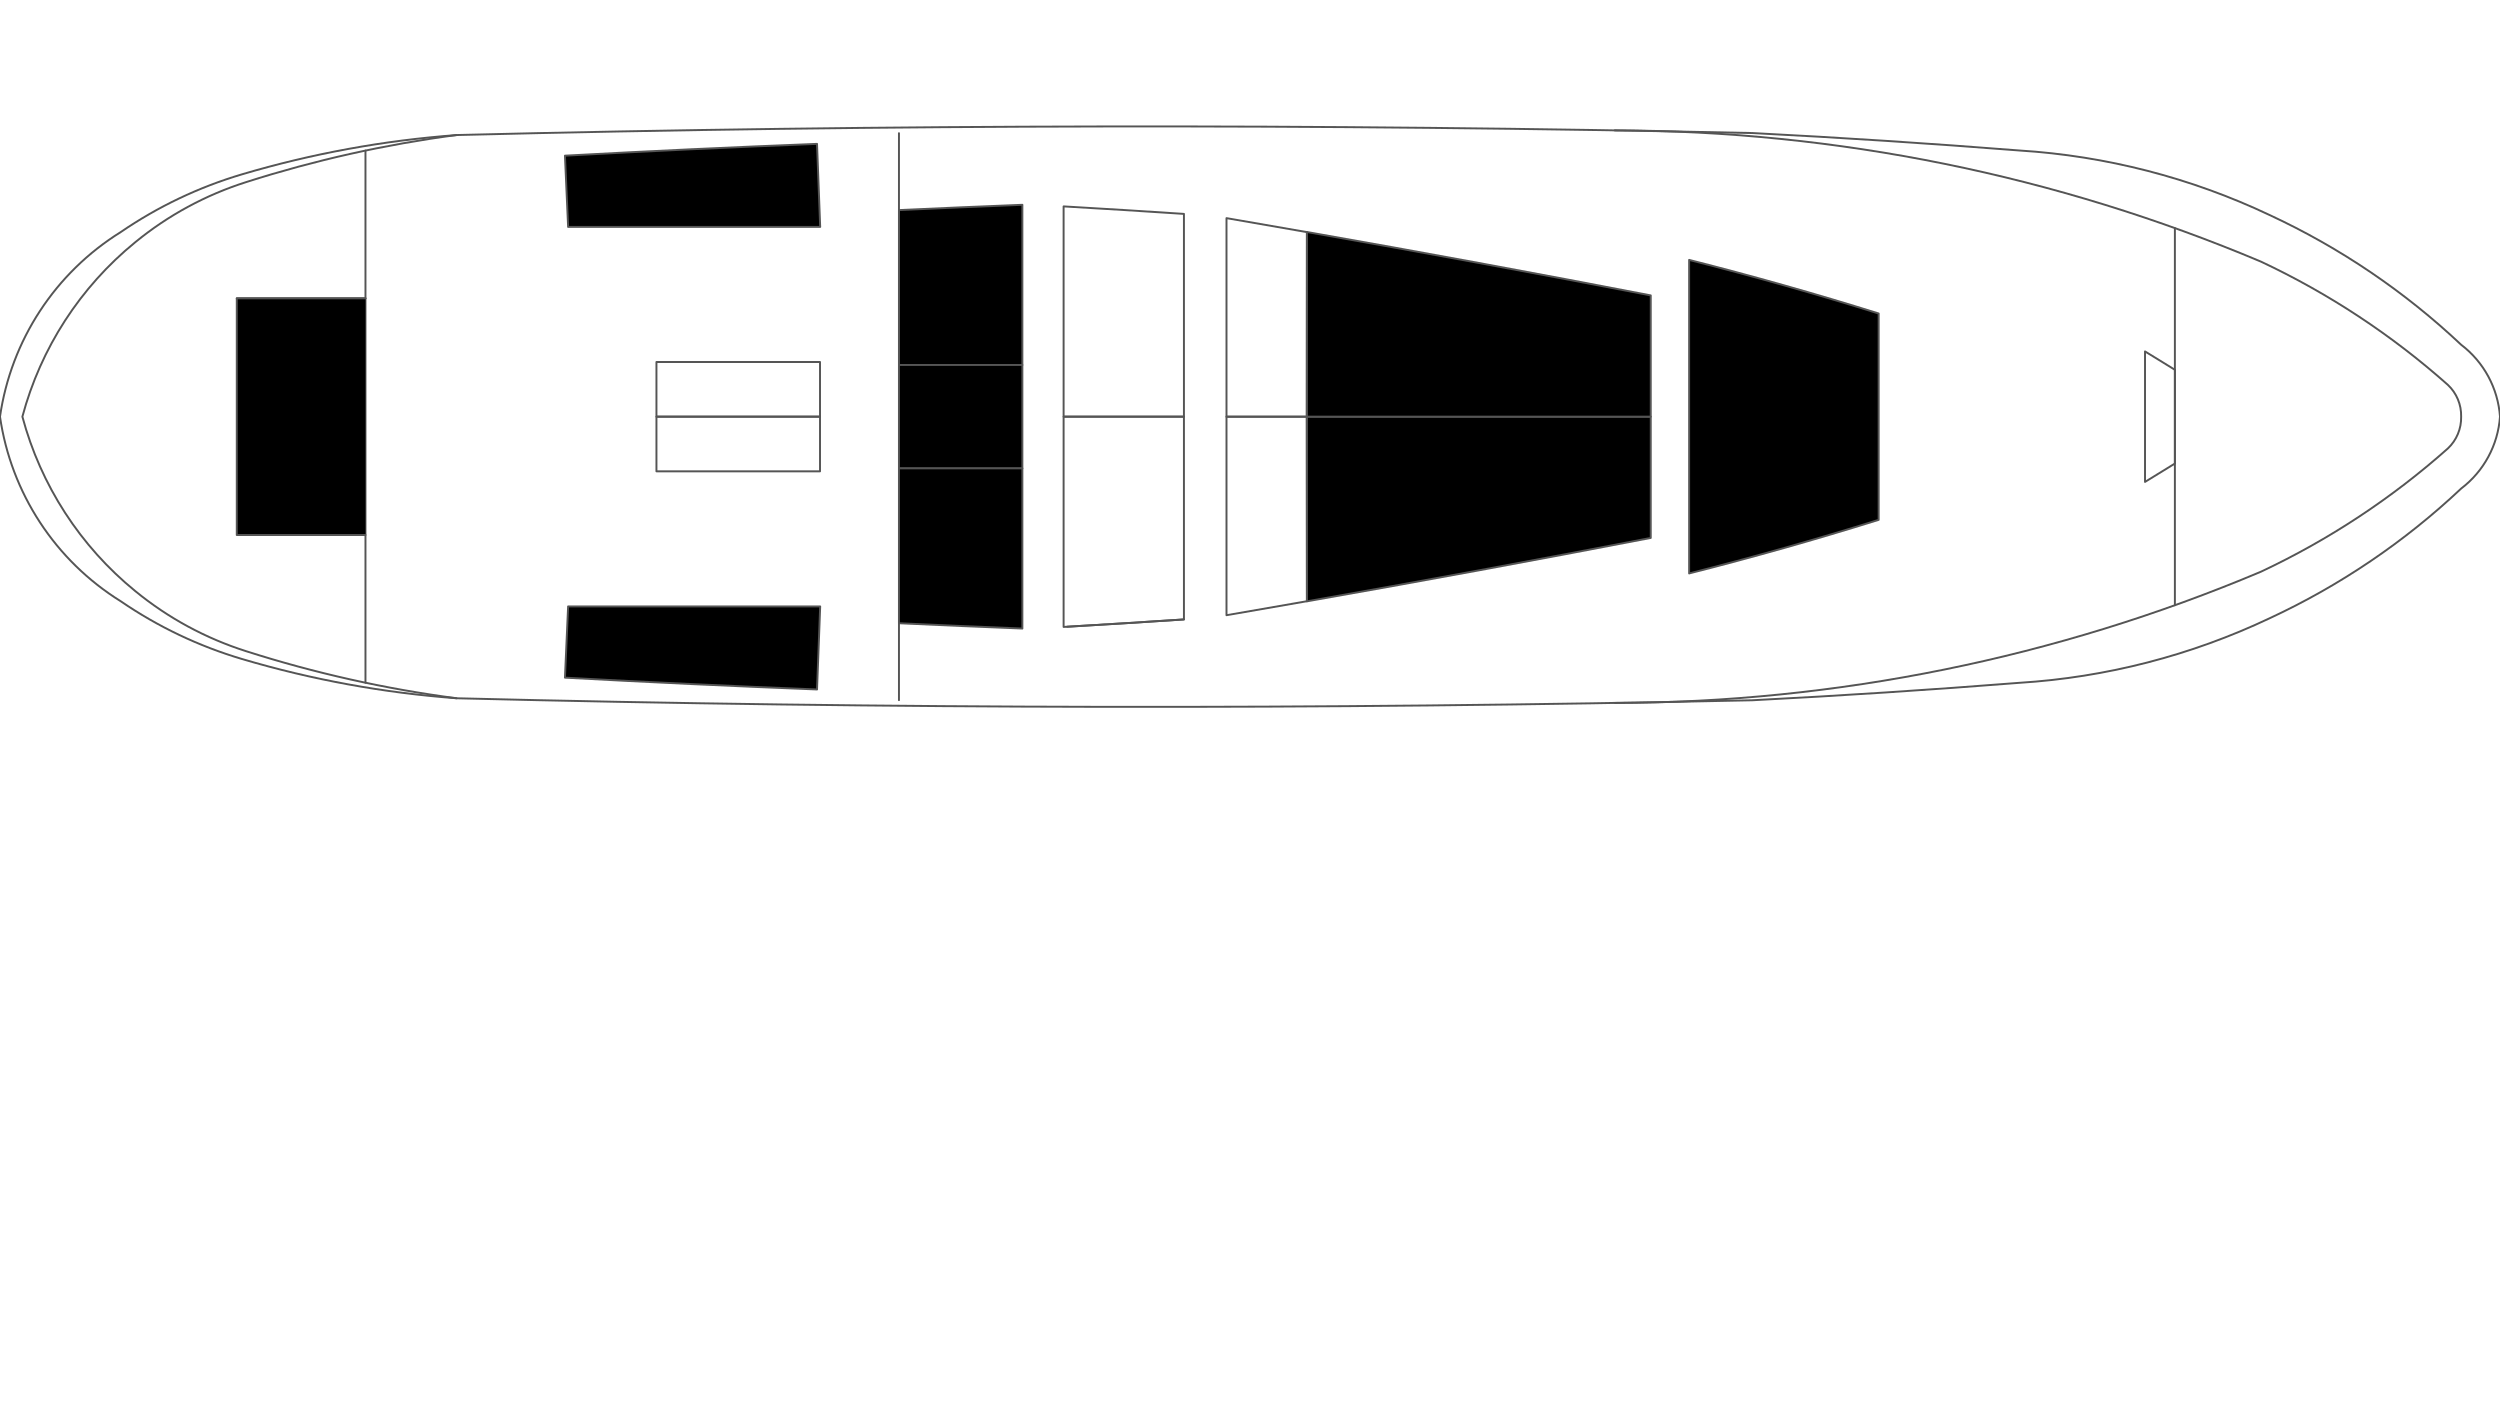
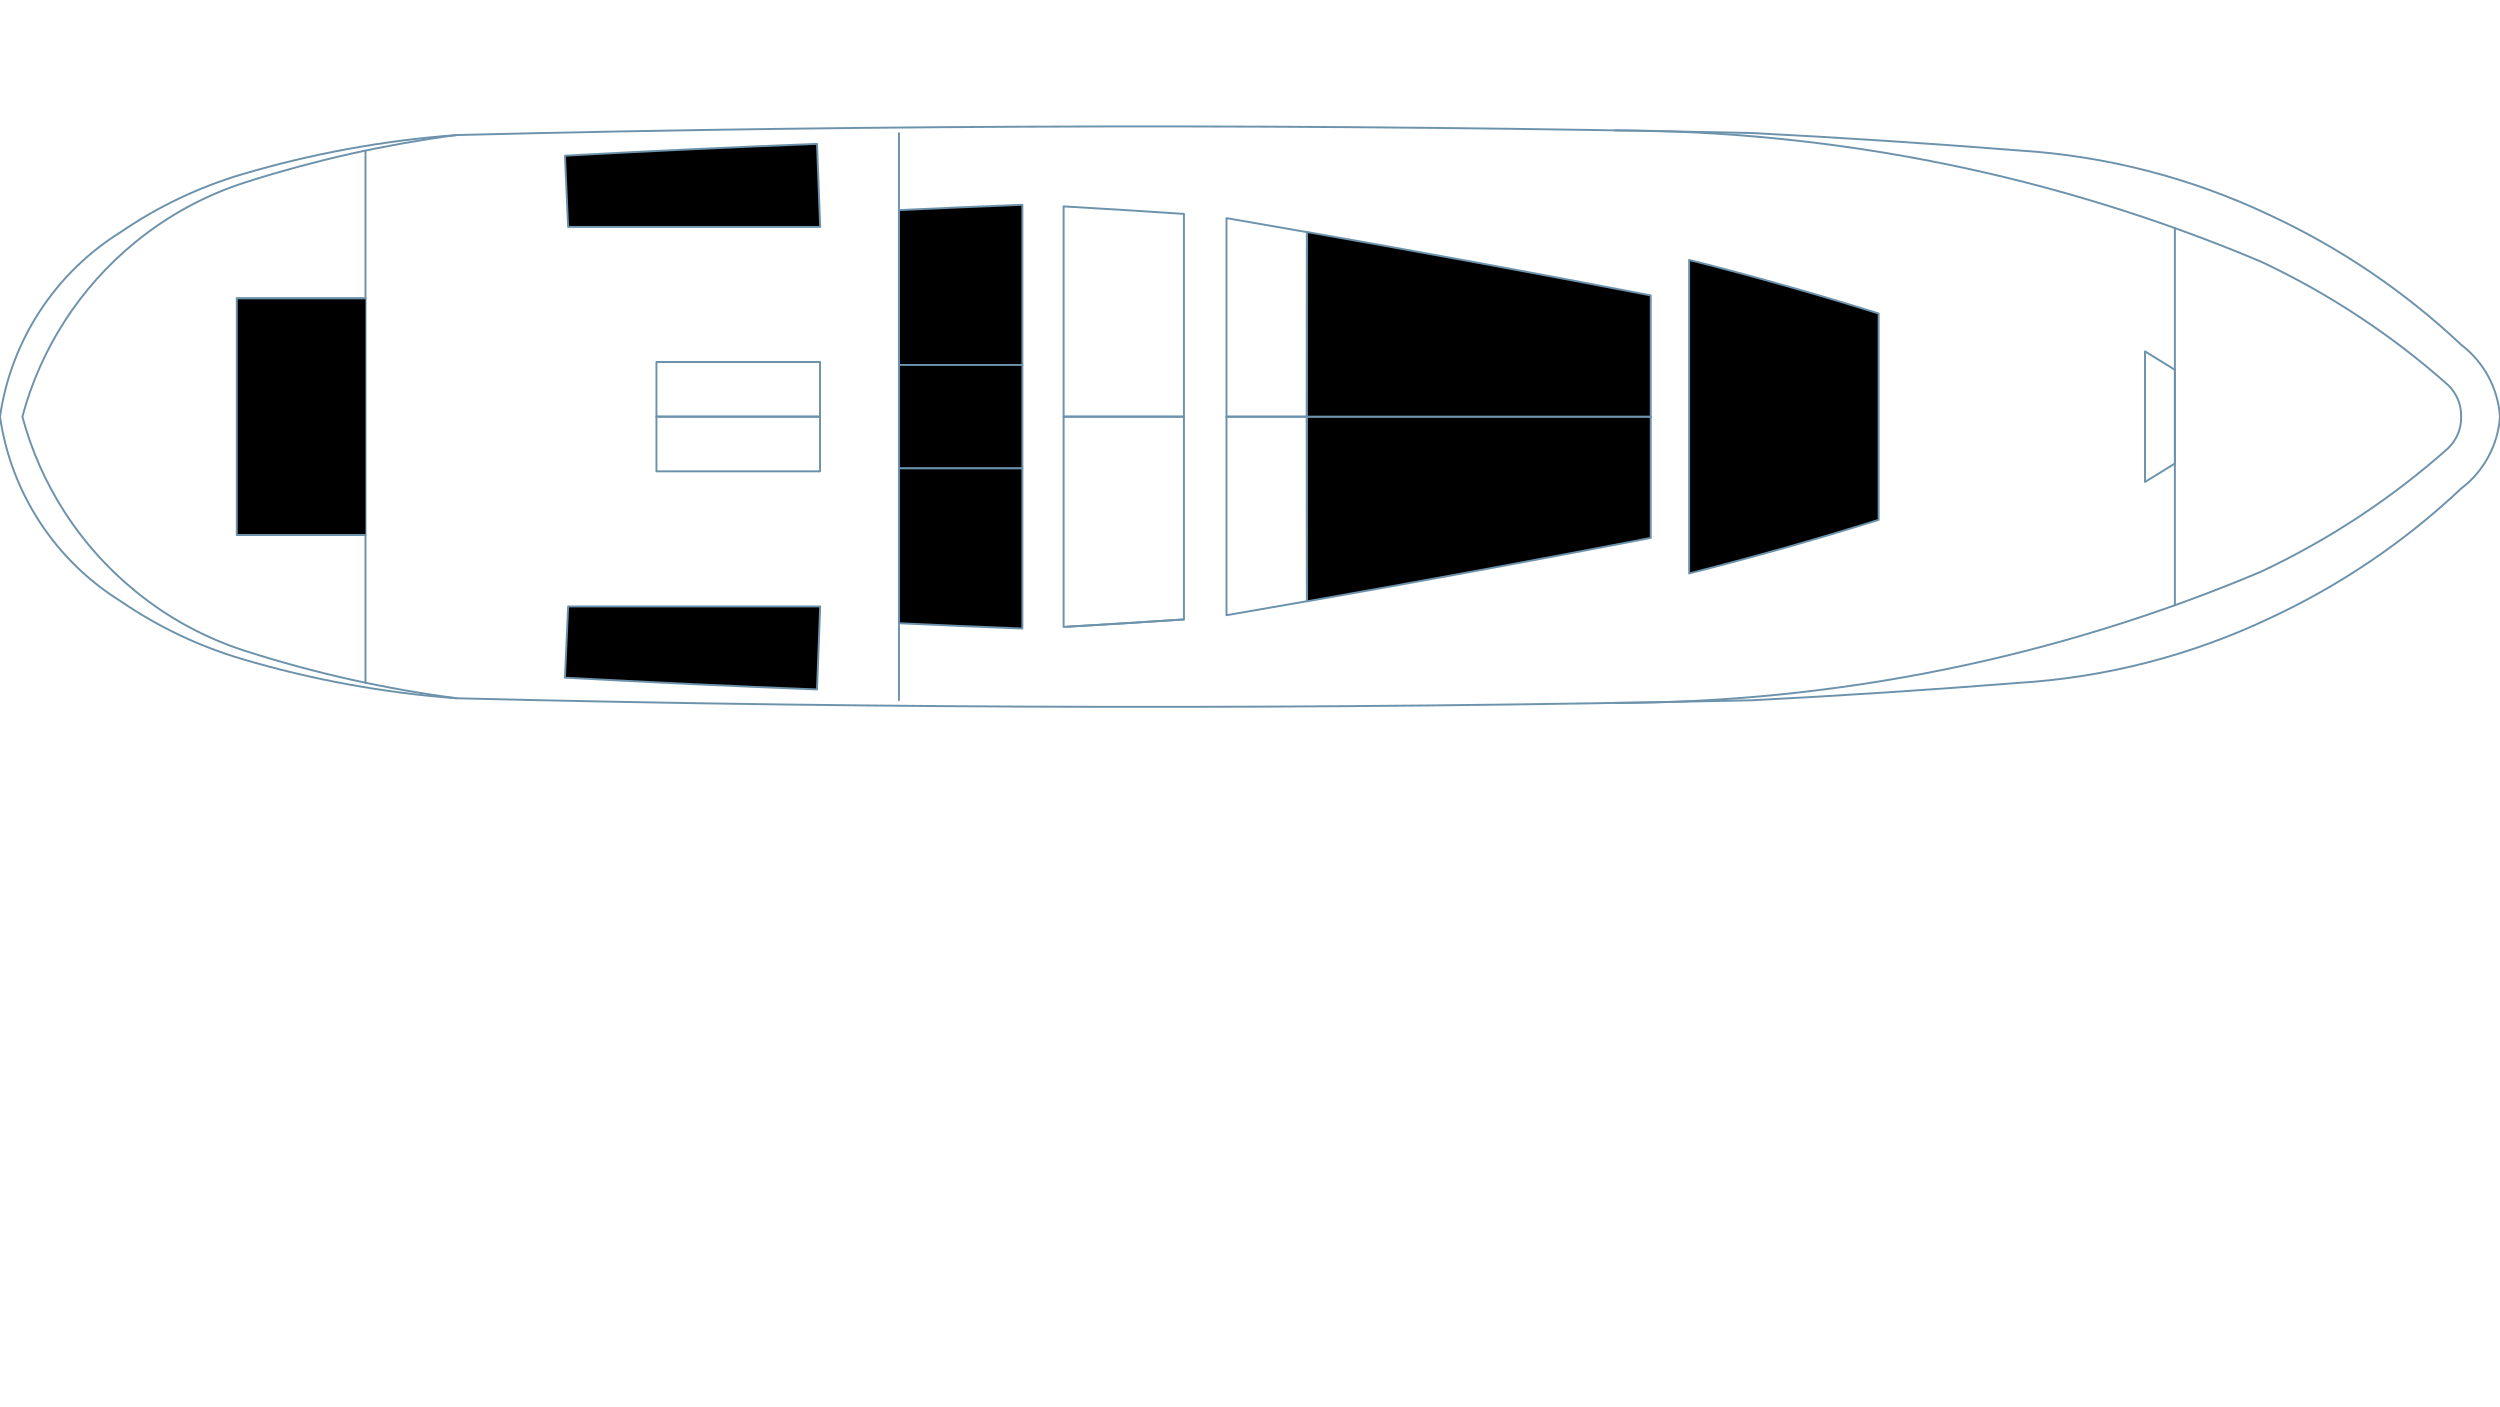
<svg xmlns="http://www.w3.org/2000/svg" version="1.1" id="TankObjects" x="0px" y="0px" width="820px" viewBox="0 220 1920 1080" style="enable-background:new 0 220 1920 1080;" xml:space="preserve">
  <g id="LWPOLYLINE">
-     <path style="fill:none;stroke:#555555;stroke-width:1.5;stroke-linecap:round;stroke-linejoin:round;stroke-miterlimit:10;" d="M350.65,323.73c-55.87,4.13-111.13,14.25-164.85,30.17c-33.15,9.83-64.55,24.79-93.06,44.33   C42.42,429.49,8.48,481.37,0,540c8.48,58.63,42.42,110.51,92.74,141.77c28.52,19.55,59.92,34.5,93.06,44.33   c53.71,15.92,108.98,26.03,164.85,30.17" />
+     <path style="fill:none;stroke:#6d92ab;stroke-width:1.5;stroke-linecap:round;stroke-linejoin:round;stroke-miterlimit:10;" d="M350.65,323.73c-55.87,4.13-111.13,14.25-164.85,30.17c-33.15,9.83-64.55,24.79-93.06,44.33   C42.42,429.49,8.48,481.37,0,540c8.48,58.63,42.42,110.51,92.74,141.77c28.52,19.55,59.92,34.5,93.06,44.33   c53.71,15.92,108.98,26.03,164.85,30.17" />
  </g>
  <g id="LWPOLYLINE_00000058581308826886539120000011617269610956180361_">
-     <path style="fill:none;stroke:#555555;stroke-width:1.5;stroke-linecap:round;stroke-linejoin:round;stroke-miterlimit:10;" d="M1240.15,759.86c170.48-0.28,339.2-34.54,496.28-100.8c52.15-24.5,100.5-56.38,143.56-94.67   c6.69-6.32,10.39-15.19,10.17-24.39c0.22-9.2-3.47-18.07-10.17-24.39c-43.06-38.29-91.41-70.17-143.56-94.67   c-157.08-66.25-325.8-100.52-496.28-100.8" />
+     <path style="fill:none;stroke:#6d92ab;stroke-width:1.5;stroke-linecap:round;stroke-linejoin:round;stroke-miterlimit:10;" d="M1240.15,759.86c170.48-0.28,339.2-34.54,496.28-100.8c52.15-24.5,100.5-56.38,143.56-94.67   c6.69-6.32,10.39-15.19,10.17-24.39c0.22-9.2-3.47-18.07-10.17-24.39c-43.06-38.29-91.41-70.17-143.56-94.67   c-157.08-66.25-325.8-100.52-496.28-100.8" />
  </g>
  <g id="LWPOLYLINE_00000049185583700971298810000000494918455400680377_">
-     <path style="fill:none;stroke:#555555;stroke-width:1.5;stroke-linecap:round;stroke-linejoin:round;stroke-miterlimit:10;" d="M1743.03,694.85c54.08-25.11,103.76-58.76,147.15-99.65c17.42-13.26,28.28-33.37,29.81-55.21   c-1.53-21.83-12.4-41.95-29.81-55.21c-43.39-40.89-93.08-74.54-147.15-99.65c-60.32-28.56-125.52-45.37-192.13-49.55   c-68.34-5.4-136.74-9.87-205.2-13.41c-331.65-7.25-663.43-6.73-995.06,1.54c-54.83,7.22-108.91,19.31-161.59,36.14   c-31.05,9.84-59.94,25.51-85.14,46.15C61.63,440.45,31.28,487.33,17.19,540c14.09,52.67,44.44,99.55,86.72,133.98   c25.2,20.64,54.09,36.3,85.14,46.15c52.68,16.83,106.76,28.93,161.59,36.14c331.63,8.28,663.41,8.79,995.06,1.54   c68.46-3.54,136.87-8.01,205.2-13.41C1617.51,740.23,1682.71,723.41,1743.03,694.85z" />
+     <path style="fill:none;stroke:#6d92ab;stroke-width:1.5;stroke-linecap:round;stroke-linejoin:round;stroke-miterlimit:10;" d="M1743.03,694.85c54.08-25.11,103.76-58.76,147.15-99.65c17.42-13.26,28.28-33.37,29.81-55.21   c-1.53-21.83-12.4-41.95-29.81-55.21c-43.39-40.89-93.08-74.54-147.15-99.65c-60.32-28.56-125.52-45.37-192.13-49.55   c-68.34-5.4-136.74-9.87-205.2-13.41c-331.65-7.25-663.43-6.73-995.06,1.54c-54.83,7.22-108.91,19.31-161.59,36.14   c-31.05,9.84-59.94,25.51-85.14,46.15C61.63,440.45,31.28,487.33,17.19,540c14.09,52.67,44.44,99.55,86.72,133.98   c25.2,20.64,54.09,36.3,85.14,46.15c52.68,16.83,106.76,28.93,161.59,36.14c331.63,8.28,663.41,8.79,995.06,1.54   c68.46-3.54,136.87-8.01,205.2-13.41C1617.51,740.23,1682.71,723.41,1743.03,694.85z" />
  </g>
  <g id="LWPOLYLINE_00000182488011214419002030000012523529163317237633_">
-     <line style="fill:none;stroke:#555555;stroke-width:1.5;stroke-linecap:round;stroke-linejoin:round;stroke-miterlimit:10;" x1="280.68" y1="449.12" x2="181.84" y2="449.12" />
+     <line style="fill:none;stroke:#6d92ab;stroke-width:1.5;stroke-linecap:round;stroke-linejoin:round;stroke-miterlimit:10;" x1="280.68" y1="449.12" x2="181.84" y2="449.12" />
  </g>
  <g id="LWPOLYLINE_00000011744854395037850180000010184801194537535918_">
-     <path class="tankDistributionColor" style="stroke:#555555;stroke-width:1.5;stroke-linecap:round;stroke-linejoin:round;stroke-miterlimit:10;" d="M433.88,339.56l2.43,54.7H629.9l-2.43-63.77C562.92,333.01,498.38,336.04,433.88,339.56z" />
+     <path class="tankDistributionColor" style="stroke:#6d92ab;stroke-width:1.5;stroke-linecap:round;stroke-linejoin:round;stroke-miterlimit:10;" d="M433.88,339.56l2.43,54.7H629.9l-2.43-63.77C562.92,333.01,498.38,336.04,433.88,339.56z" />
  </g>
  <g id="LWPOLYLINE_00000152960313462614228700000004227186016475238324_">
-     <path class="tankDistributionColor" style="stroke:#555555;stroke-width:1.5;stroke-linecap:round;stroke-linejoin:round;stroke-miterlimit:10;" d="M690.4,381.36V500.3h94.78V377.28C753.59,378.52,721.99,379.88,690.4,381.36" />
+     <path class="tankDistributionColor" style="stroke:#6d92ab;stroke-width:1.5;stroke-linecap:round;stroke-linejoin:round;stroke-miterlimit:10;" d="M690.4,381.36V500.3h94.78V377.28C753.59,378.52,721.99,379.88,690.4,381.36" />
  </g>
  <g id="LWPOLYLINE_00000062897798488382764560000018237005056494698141_">
-     <line style="fill:none;stroke:#555555;stroke-width:1.5;stroke-linecap:round;stroke-linejoin:round;stroke-miterlimit:10;" x1="280.68" y1="744.33" x2="280.68" y2="335.67" />
+     <line style="fill:none;stroke:#6d92ab;stroke-width:1.5;stroke-linecap:round;stroke-linejoin:round;stroke-miterlimit:10;" x1="280.68" y1="744.33" x2="280.68" y2="335.67" />
  </g>
  <g id="LWPOLYLINE_00000018924820510351021490000013751632558574855326_">
-     <polyline class="tankDistributionColor" style="stroke:#555555;stroke-width:1.5;stroke-linecap:round;stroke-linejoin:round;stroke-miterlimit:10;" points="280.68,630.88 181.84,630.88 181.84,449.12 280.68, 449.12 " />
+     <polyline class="tankDistributionColor" style="stroke:#6d92ab;stroke-width:1.5;stroke-linecap:round;stroke-linejoin:round;stroke-miterlimit:10;" points="280.68,630.88 181.84,630.88 181.84,449.12 280.68, 449.12 " />
  </g>
  <g id="LWPOLYLINE_00000143617622758410855490000016404319947897207467_">
-     <line style="fill:none;stroke:#555555;stroke-width:1.5;stroke-linecap:round;stroke-linejoin:round;stroke-miterlimit:10;" x1="690.4" y1="757.71" x2="690.4" y2="322.29" />
+     <line style="fill:none;stroke:#6d92ab;stroke-width:1.5;stroke-linecap:round;stroke-linejoin:round;stroke-miterlimit:10;" x1="690.4" y1="757.71" x2="690.4" y2="322.29" />
  </g>
  <g id="LWPOLYLINE_00000109006417904145530330000011309817942201678498_">
-     <path class="tankDistributionColor" style="stroke:#555555;stroke-width:1.5;stroke-linecap:round;stroke-linejoin:round;stroke-miterlimit:10;" d="M433.88,740.44l2.43-54.7H629.9l-2.43,63.77C562.92,746.99,498.38,743.96,433.88,740.44z" />
+     <path class="tankDistributionColor" style="stroke:#6d92ab;stroke-width:1.5;stroke-linecap:round;stroke-linejoin:round;stroke-miterlimit:10;" d="M433.88,740.44l2.43-54.7H629.9l-2.43,63.77C562.92,746.99,498.38,743.96,433.88,740.44z" />
  </g>
  <g id="LWPOLYLINE_00000039104610421203606360000014061792712377894295_">
-     <line style="fill:none;stroke:#555555;stroke-width:1.5;stroke-linecap:round;stroke-linejoin:round;stroke-miterlimit:10;" x1="1670.31" y1="684.82" x2="1670.31" y2="395.18" />
+     <line style="fill:none;stroke:#6d92ab;stroke-width:1.5;stroke-linecap:round;stroke-linejoin:round;stroke-miterlimit:10;" x1="1670.31" y1="684.82" x2="1670.31" y2="395.18" />
  </g>
  <g id="LWPOLYLINE_00000152949534224553050500000016281294705268352168_">
-     <polyline style="fill:none;stroke:#555555;stroke-width:1.5;stroke-linecap:round;stroke-linejoin:round;stroke-miterlimit:10;" points="1670.31,504 1647.37,489.89 1647.37,590.11 1670.31,576 1670.31,504  " />
+     <polyline style="fill:none;stroke:#6d92ab;stroke-width:1.5;stroke-linecap:round;stroke-linejoin:round;stroke-miterlimit:10;" points="1670.31,504 1647.37,489.89 1647.37,590.11 1670.31,576 1670.31,504  " />
  </g>
  <g id="LWPOLYLINE_00000005988483952197645570000015982733477475103886_">
-     <path style="fill:none;stroke:#555555;stroke-width:1.5;stroke-linecap:round;stroke-linejoin:round;stroke-miterlimit:10;" d="M909.25,695.73c-29.87,1.99-59.75,3.85-89.64,5.6" />
+     <path style="fill:none;stroke:#6d92ab;stroke-width:1.5;stroke-linecap:round;stroke-linejoin:round;stroke-miterlimit:10;" d="M909.25,695.73c-29.87,1.99-59.75,3.85-89.64,5.6" />
  </g>
  <g id="LWPOLYLINE_00000133500675463592825100000003935535271851591327_">
-     <path class="tankDistributionColor" style="stroke:#555555;stroke-width:1.5;stroke-linecap:round;stroke-linejoin:round;stroke-miterlimit:10;" d="M1297.26,419.6V660.4c48.89-12.38,97.42-26.11,145.55-41.16V460.77   C1394.69,445.71,1346.15,431.99,1297.26,419.6z" />
+     <path class="tankDistributionColor" style="stroke:#6d92ab;stroke-width:1.5;stroke-linecap:round;stroke-linejoin:round;stroke-miterlimit:10;" d="M1297.26,419.6V660.4c48.89-12.38,97.42-26.11,145.55-41.16V460.77   C1394.69,445.71,1346.15,431.99,1297.26,419.6z" />
  </g>
  <g id="LWPOLYLINE_00000175311297671359147640000000093949817597995916_">
-     <path style="fill:none;stroke:#555555;stroke-width:1.5;stroke-linecap:round;stroke-linejoin:round;stroke-miterlimit:10;" d="M816.85,378.51V540h92.41V384.27C878.46,382.22,847.66,380.31,816.85,378.51" />
+     <path style="fill:none;stroke:#6d92ab;stroke-width:1.5;stroke-linecap:round;stroke-linejoin:round;stroke-miterlimit:10;" d="M816.85,378.51V540h92.41V384.27C878.46,382.22,847.66,380.31,816.85,378.51" />
  </g>
  <g id="LWPOLYLINE_00000049935039068790040840000012437081543838208700_">
-     <path style="fill: none;stroke:#555555;stroke-width:1.5;stroke-linecap:round;stroke-linejoin:round;stroke-miterlimit:10;" d="M816.85,701.49V540h92.41v155.73C878.46,697.78,847.66,699.69,816.85,701.49" />
+     <path style="fill: none;stroke:#6d92ab;stroke-width:1.5;stroke-linecap:round;stroke-linejoin:round;stroke-miterlimit:10;" d="M816.85,701.49V540h92.41v155.73C878.46,697.78,847.66,699.69,816.85,701.49" />
  </g>
  <g id="LWPOLYLINE_00000119802320432982154890000009532094958387839124_">
-     <rect x="690.4" y="500.3" class="tankDistributionColor2" style="stroke:#555555;stroke-width:1.5;stroke-linecap:round;stroke-linejoin:round;stroke-miterlimit:10;" width="94.78" height="79.4" />
+     <rect x="690.4" y="500.3" class="tankDistributionColor2" style="stroke:#6d92ab;stroke-width:1.5;stroke-linecap:round;stroke-linejoin:round;stroke-miterlimit:10;" width="94.78" height="79.4" />
  </g>
  <g id="LWPOLYLINE_00000114039605225131666480000016014610143107423923_">
-     <path class="tankDistributionColor" style="stroke:#555555;stroke-width:1.5;stroke-linecap:round;stroke-linejoin:round;stroke-miterlimit:10;" d="M690.4,698.64V579.7h94.78v123.02C753.59,701.48,721.99,700.12,690.4,698.64" />
+     <path class="tankDistributionColor" style="stroke:#6d92ab;stroke-width:1.5;stroke-linecap:round;stroke-linejoin:round;stroke-miterlimit:10;" d="M690.4,698.64V579.7h94.78v123.02C753.59,701.48,721.99,700.12,690.4,698.64" />
  </g>
  <g id="LWPOLYLINE_00000029741714746755260880000016820267304783722382_">
-     <rect x="504.15" y="498.02" style="fill:none;stroke:#555555;stroke-width:1.5;stroke-linecap:round;stroke-linejoin:round;stroke-miterlimit:10;" width="125.62" height="41.98" />
+     <rect x="504.15" y="498.02" style="fill:none;stroke:#6d92ab;stroke-width:1.5;stroke-linecap:round;stroke-linejoin:round;stroke-miterlimit:10;" width="125.62" height="41.98" />
  </g>
  <g id="LWPOLYLINE_00000127027303791137490210000016865146935335968416_">
-     <rect x="504.15" y="540" style="fill:none;stroke:#555555;stroke-width:1.5;stroke-linecap:round;stroke-linejoin:round;stroke-miterlimit:10;" width="125.62" height="41.98" />
+     <rect x="504.15" y="540" style="fill:none;stroke:#6d92ab;stroke-width:1.5;stroke-linecap:round;stroke-linejoin:round;stroke-miterlimit:10;" width="125.62" height="41.98" />
  </g>
  <g id="LWPOLYLINE_00000163765605952788898590000013289805808596025278_">
-     <path class="tankDistributionColor" style="stroke:#555555;stroke-width:1.5;stroke-linecap:round;stroke-linejoin:round;stroke-miterlimit:10;" d="M1003.62,540h264.15v93.13c-87.89,16.96-175.91,33.19-264.07,48.7L1003.62,540z" />
+     <path class="tankDistributionColor" style="stroke:#6d92ab;stroke-width:1.5;stroke-linecap:round;stroke-linejoin:round;stroke-miterlimit:10;" d="M1003.62,540h264.15v93.13c-87.89,16.96-175.91,33.19-264.07,48.7L1003.62,540z" />
  </g>
  <g id="LWPOLYLINE_00000054962805500464339260000008291235703486827670_">
-     <path style="fill:none;stroke:#555555;stroke-width:1.5;stroke-linecap:round;stroke-linejoin:round;stroke-miterlimit:10;" d="M941.95,539.9v152.58c20.59-3.54,41.18-7.12,61.76-10.74l-0.08-141.83H941.95z" />
+     <path style="fill:none;stroke:#6d92ab;stroke-width:1.5;stroke-linecap:round;stroke-linejoin:round;stroke-miterlimit:10;" d="M941.95,539.9v152.58c20.59-3.54,41.18-7.12,61.76-10.74l-0.08-141.83H941.95z" />
  </g>
  <g id="LWPOLYLINE_00000144313933576075809540000010356078307808114870_">
-     <path class="tankDistributionColor" style="stroke:#555555;stroke-width:1.5;stroke-linecap:round;stroke-linejoin:round;stroke-miterlimit:10;" d="M1003.62,540h264.15v-93.13c-87.89-16.96-175.91-33.19-264.07-48.7L1003.62,540z" />
+     <path class="tankDistributionColor" style="stroke:#6d92ab;stroke-width:1.5;stroke-linecap:round;stroke-linejoin:round;stroke-miterlimit:10;" d="M1003.62,540h264.15v-93.13c-87.89-16.96-175.91-33.19-264.07-48.7L1003.62,540z" />
  </g>
  <g id="LWPOLYLINE_00000118397383518949087860000015767441102336915892_">
-     <path style="fill:none;stroke:#555555;stroke-width:1.5;stroke-linecap:round;stroke-linejoin:round;stroke-miterlimit:10;" d="M941.95,540.1V387.53c20.59,3.54,41.18,7.12,61.76,10.74l-0.08,141.83H941.95z" />
+     <path style="fill:none;stroke:#6d92ab;stroke-width:1.5;stroke-linecap:round;stroke-linejoin:round;stroke-miterlimit:10;" d="M941.95,540.1V387.53c20.59,3.54,41.18,7.12,61.76,10.74l-0.08,141.83H941.95z" />
  </g>
</svg>
